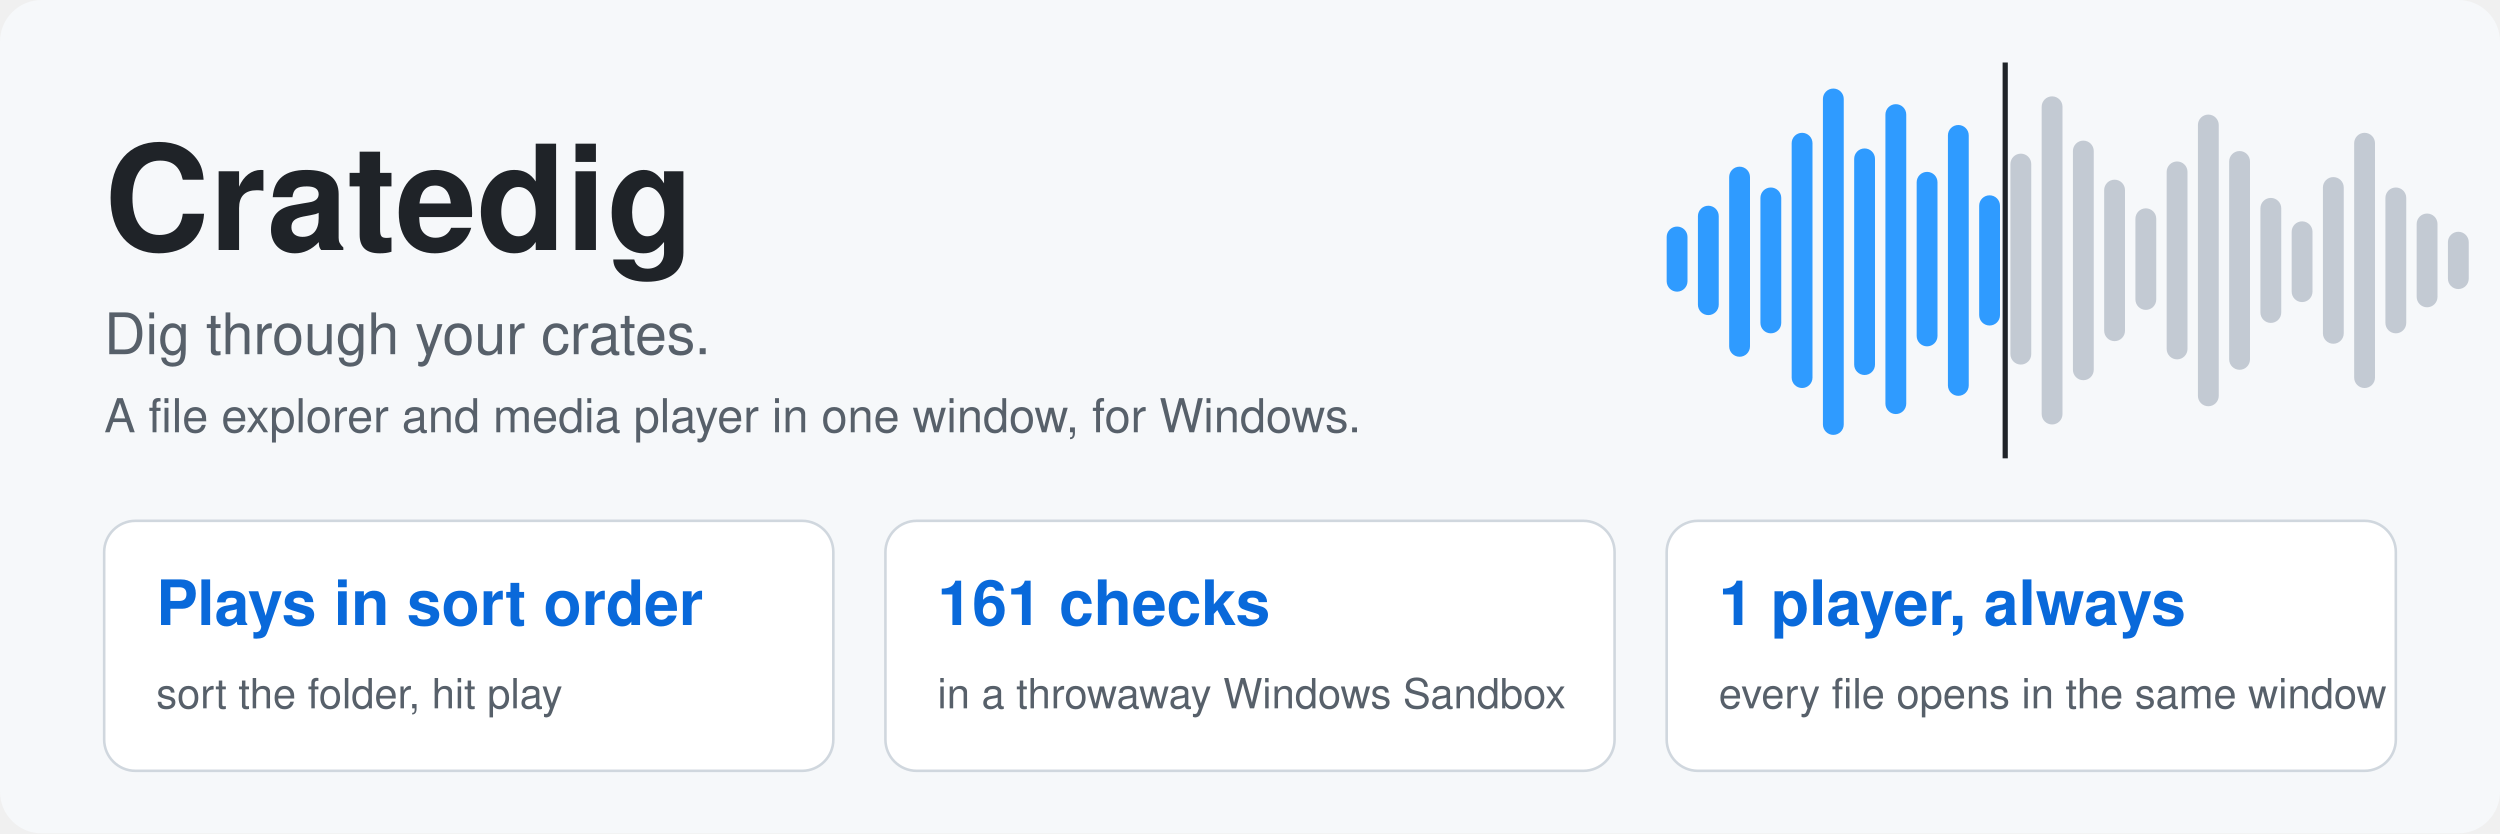
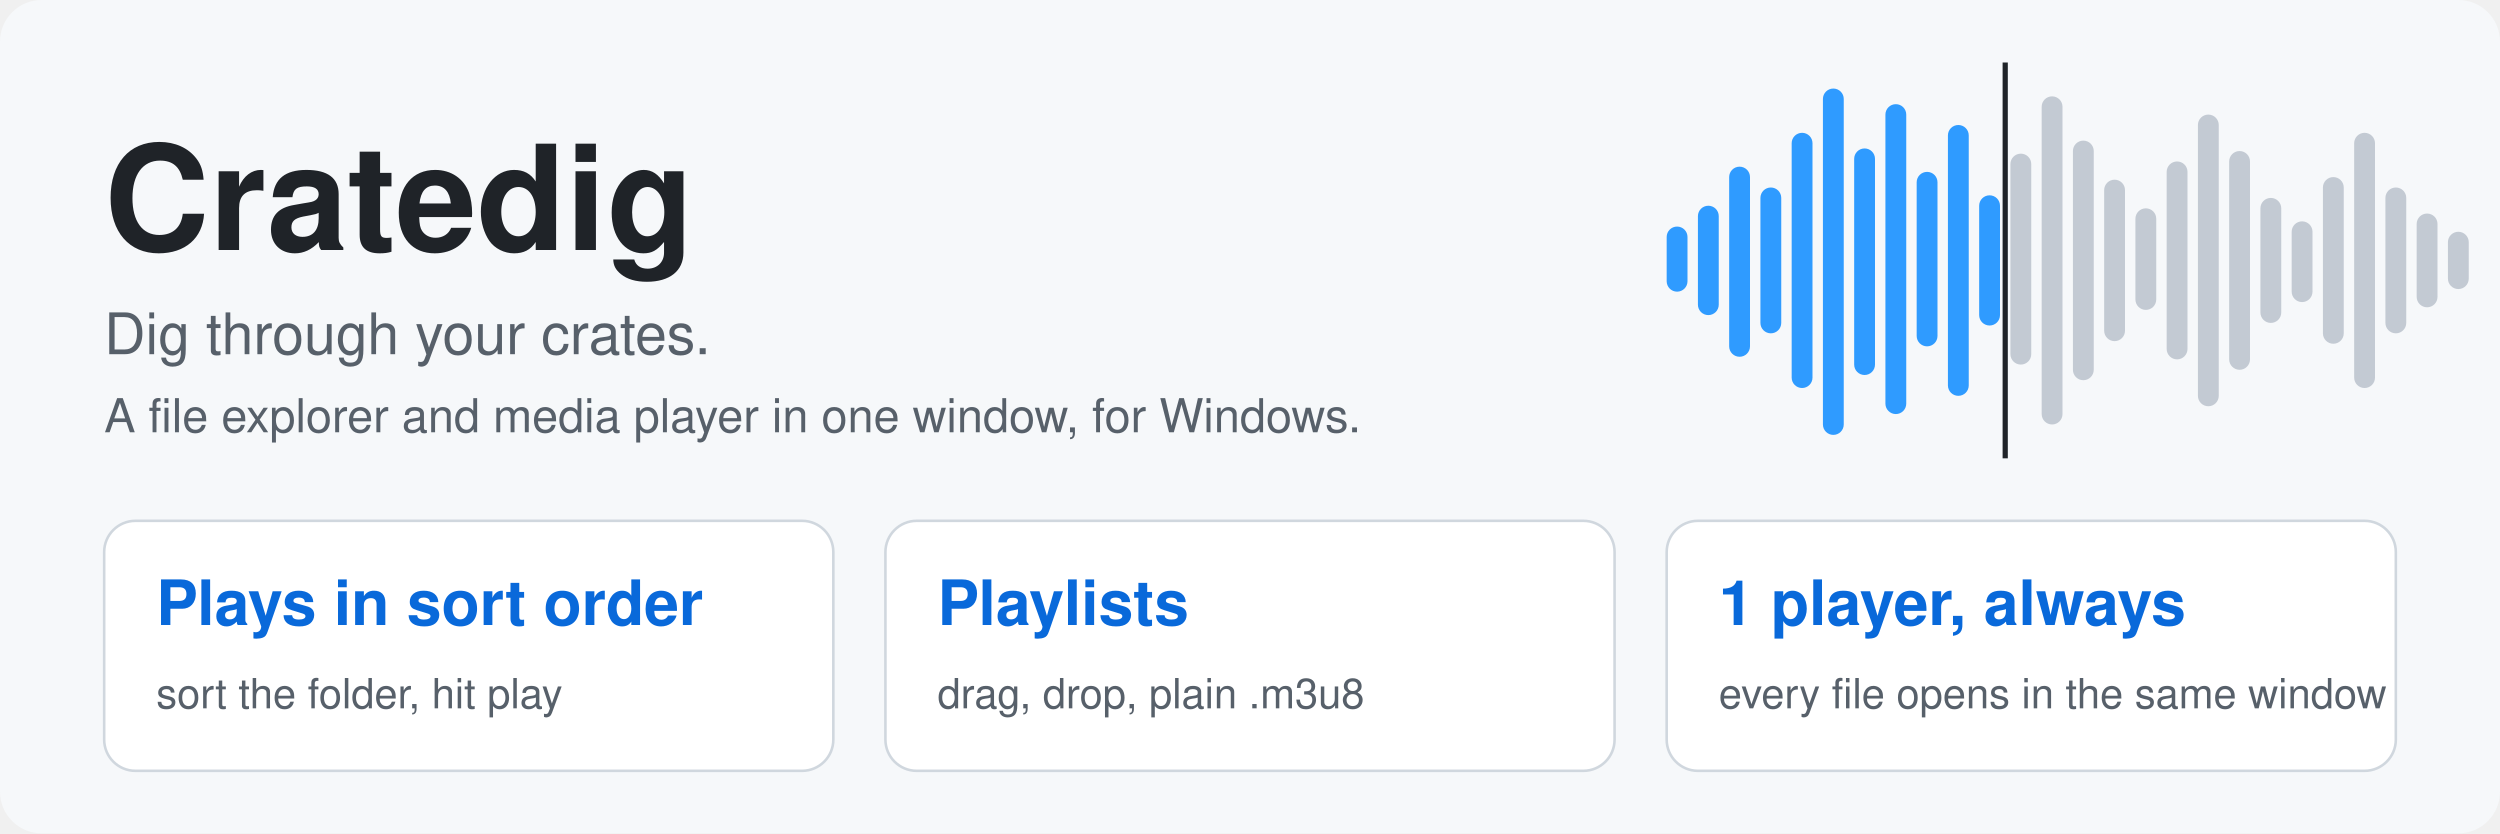
<svg xmlns="http://www.w3.org/2000/svg" width="960" height="320" viewBox="0 0 960 320" font-family="Segoe UI, Helvetica, Arial, sans-serif">
  <rect width="960" height="320" rx="16" fill="#f6f8fa" />
  <rect x="640" y="87" width="8" height="25" rx="4" fill="#2f9bff" />
  <rect x="652" y="79" width="8" height="42" rx="4" fill="#2f9bff" />
  <rect x="664" y="64" width="8" height="73" rx="4" fill="#2f9bff" />
  <rect x="676" y="72" width="8" height="56" rx="4" fill="#2f9bff" />
  <rect x="688" y="51" width="8" height="98" rx="4" fill="#2f9bff" />
  <rect x="700" y="34" width="8" height="133" rx="4" fill="#2f9bff" />
  <rect x="712" y="57" width="8" height="87" rx="4" fill="#2f9bff" />
  <rect x="724" y="40" width="8" height="119" rx="4" fill="#2f9bff" />
  <rect x="736" y="66" width="8" height="67" rx="4" fill="#2f9bff" />
  <rect x="748" y="48" width="8" height="104" rx="4" fill="#2f9bff" />
  <rect x="760" y="75" width="8" height="50" rx="4" fill="#2f9bff" />
  <rect x="772" y="59" width="8" height="81" rx="4" fill="#c3cad3" />
  <rect x="784" y="37" width="8" height="126" rx="4" fill="#c3cad3" />
  <rect x="796" y="54" width="8" height="92" rx="4" fill="#c3cad3" />
  <rect x="808" y="69" width="8" height="62" rx="4" fill="#c3cad3" />
  <rect x="820" y="80" width="8" height="39" rx="4" fill="#c3cad3" />
  <rect x="832" y="62" width="8" height="76" rx="4" fill="#c3cad3" />
  <rect x="844" y="44" width="8" height="112" rx="4" fill="#c3cad3" />
  <rect x="856" y="58" width="8" height="84" rx="4" fill="#c3cad3" />
  <rect x="868" y="76" width="8" height="48" rx="4" fill="#c3cad3" />
  <rect x="880" y="85" width="8" height="31" rx="4" fill="#c3cad3" />
  <rect x="892" y="68" width="8" height="64" rx="4" fill="#c3cad3" />
  <rect x="904" y="51" width="8" height="98" rx="4" fill="#c3cad3" />
  <rect x="916" y="72" width="8" height="56" rx="4" fill="#c3cad3" />
  <rect x="928" y="82" width="8" height="36" rx="4" fill="#c3cad3" />
  <rect x="940" y="89" width="8" height="22" rx="4" fill="#c3cad3" />
  <rect x="769" y="24" width="2" height="152" fill="#1f2328" />
  <text x="40" y="96" font-size="56" font-weight="800" fill="#1f2328">Cratedig</text>
  <text x="40" y="136" font-size="22" fill="#57606a">Dig through your crates.</text>
  <text x="40" y="166" font-size="18" fill="#57606a">A file explorer and media player in one window, for Windows.</text>
  <rect x="40" y="200" width="280" height="96" rx="12" fill="#ffffff" stroke="#d0d7de" />
  <text x="60" y="240" font-size="24" font-weight="700" fill="#0969da">Plays in sort order</text>
  <text x="60" y="272" font-size="16" fill="#57606a">sort the folder, hit play</text>
  <rect x="340" y="200" width="280" height="96" rx="12" fill="#ffffff" stroke="#d0d7de" />
-   <text x="360" y="240" font-size="24" font-weight="700" fill="#0969da">161 checks</text>
-   <text x="360" y="272" font-size="16" fill="#57606a">in a throwaway Windows Sandbox</text>
+   <text x="360" y="240" font-size="24" font-weight="700" fill="#0969da">Playlists</text>
+   <text x="360" y="272" font-size="16" fill="#57606a">drag, drop, plain .m3u8</text>
  <rect x="640" y="200" width="280" height="96" rx="12" fill="#ffffff" stroke="#d0d7de" />
  <text x="660" y="240" font-size="24" font-weight="700" fill="#0969da">1 player, always</text>
  <text x="660" y="272" font-size="16" fill="#57606a">every file opens in the same window</text>
</svg>
